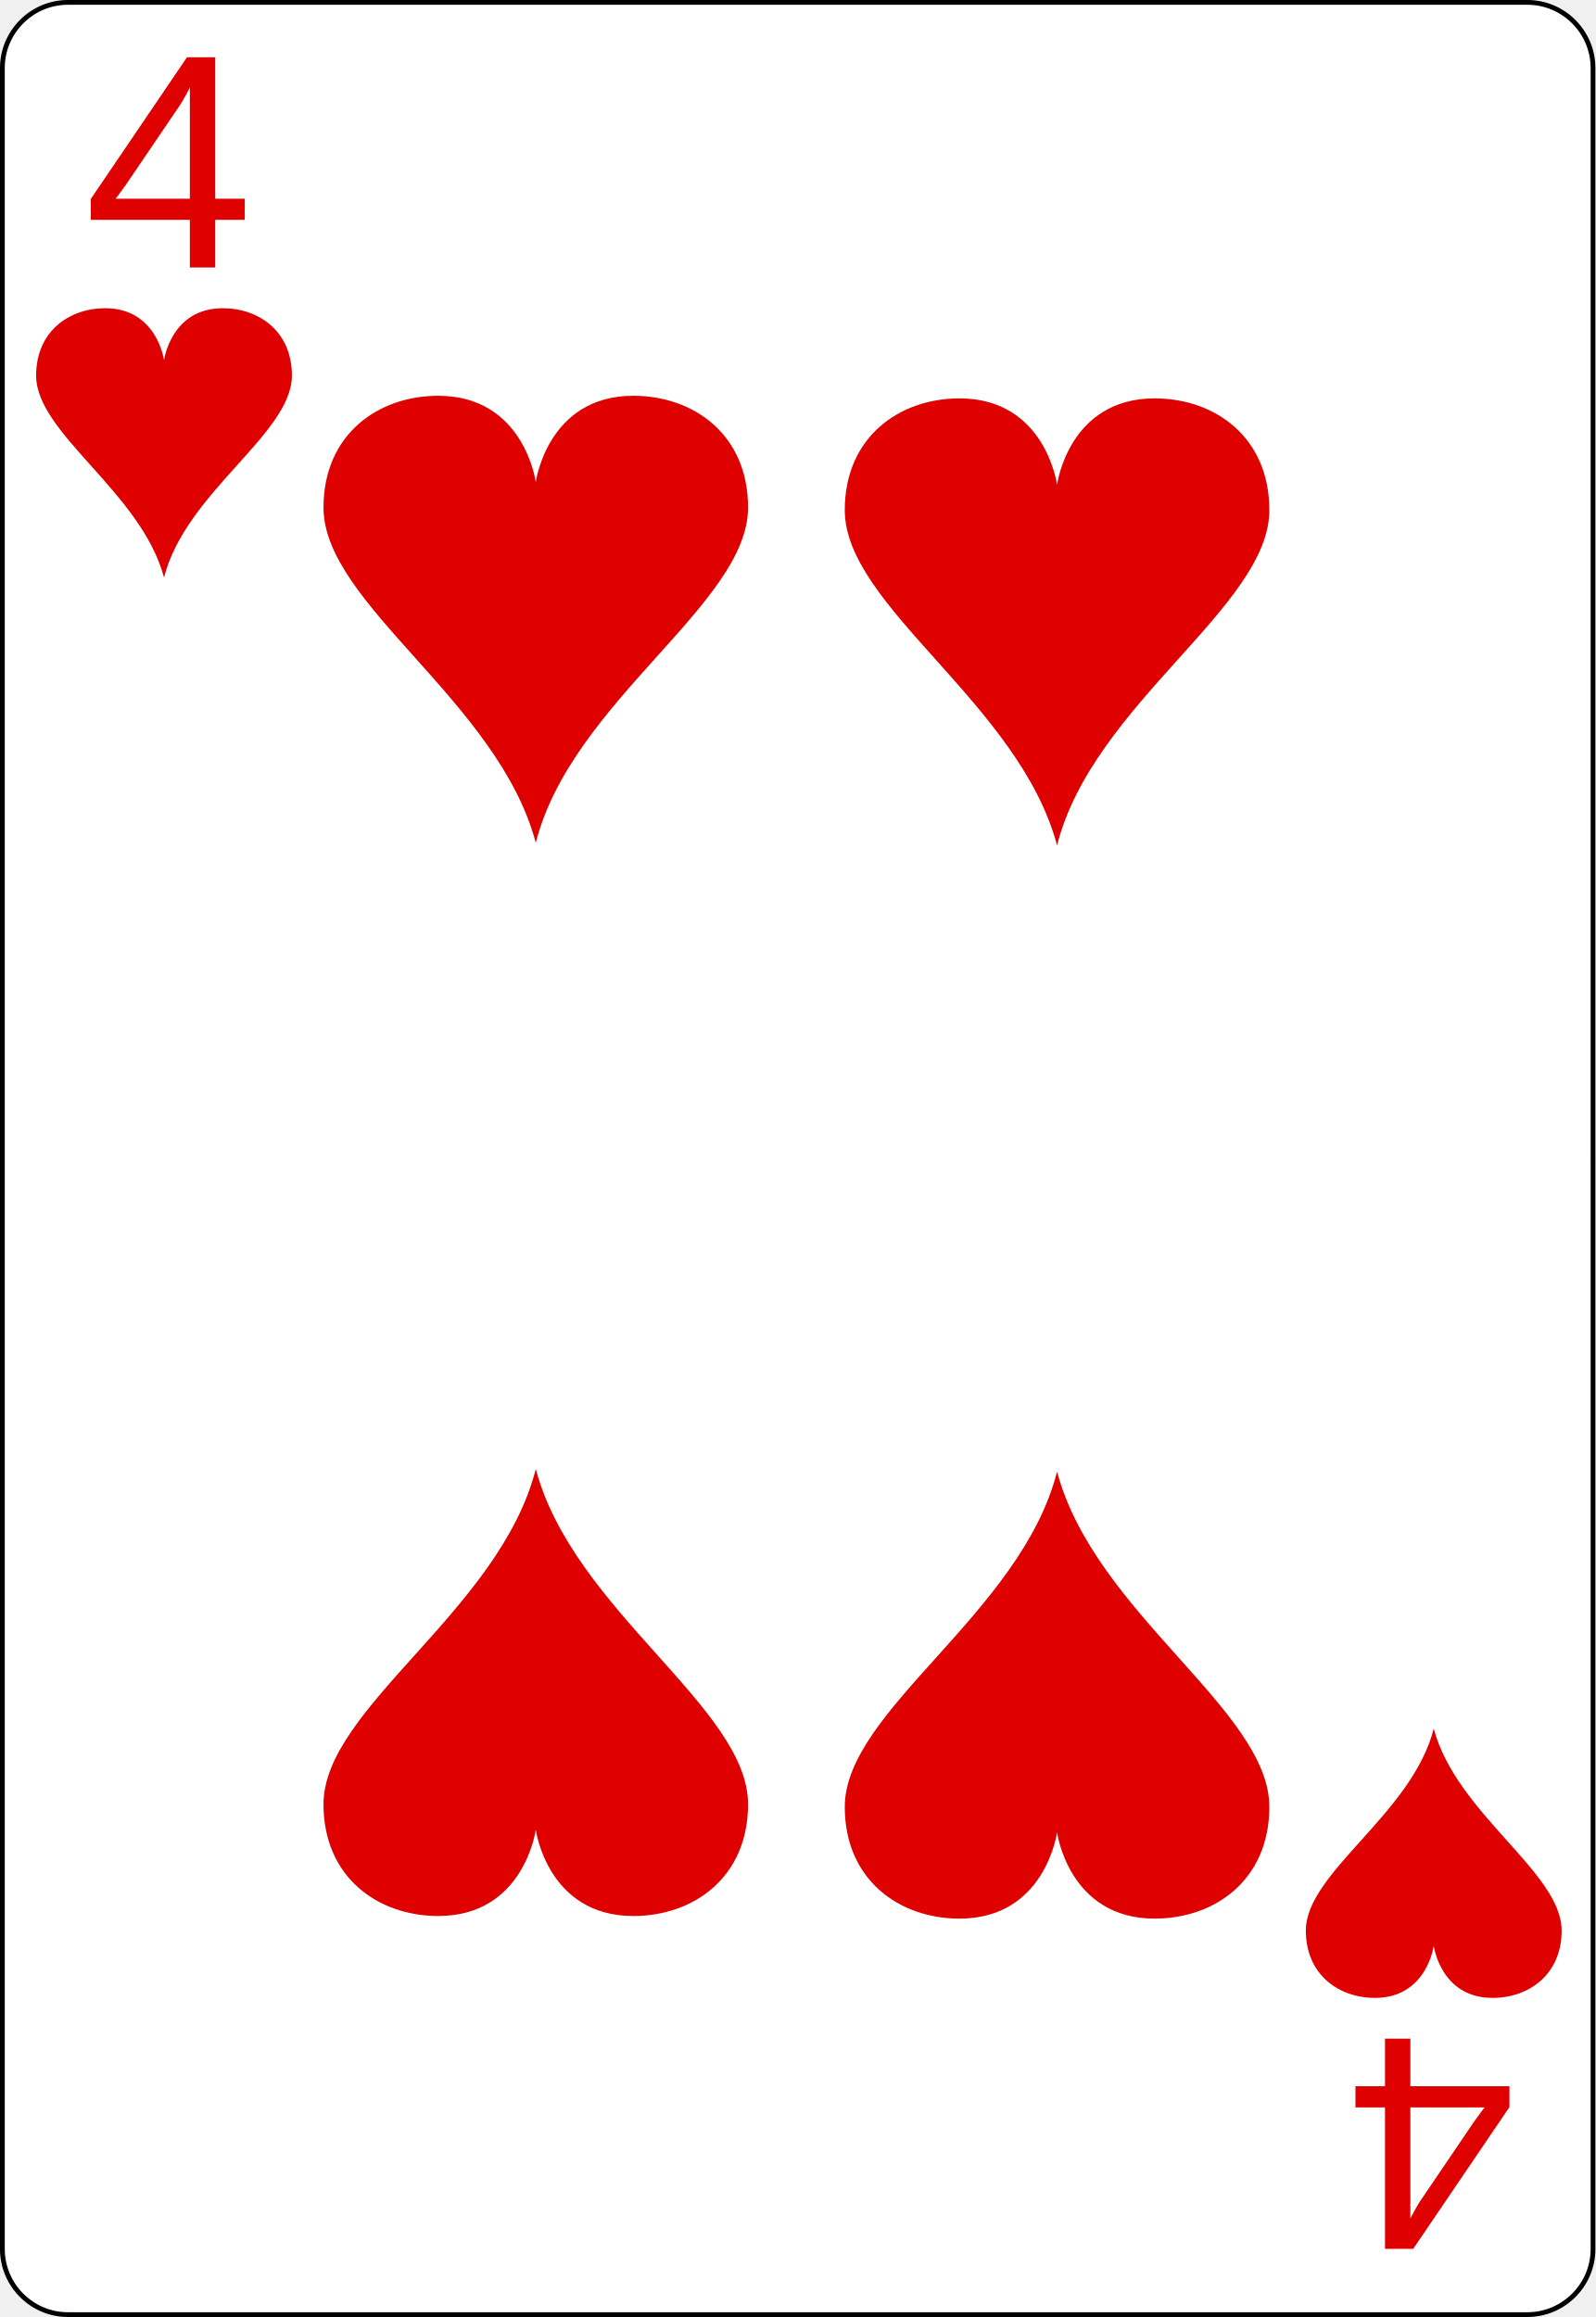
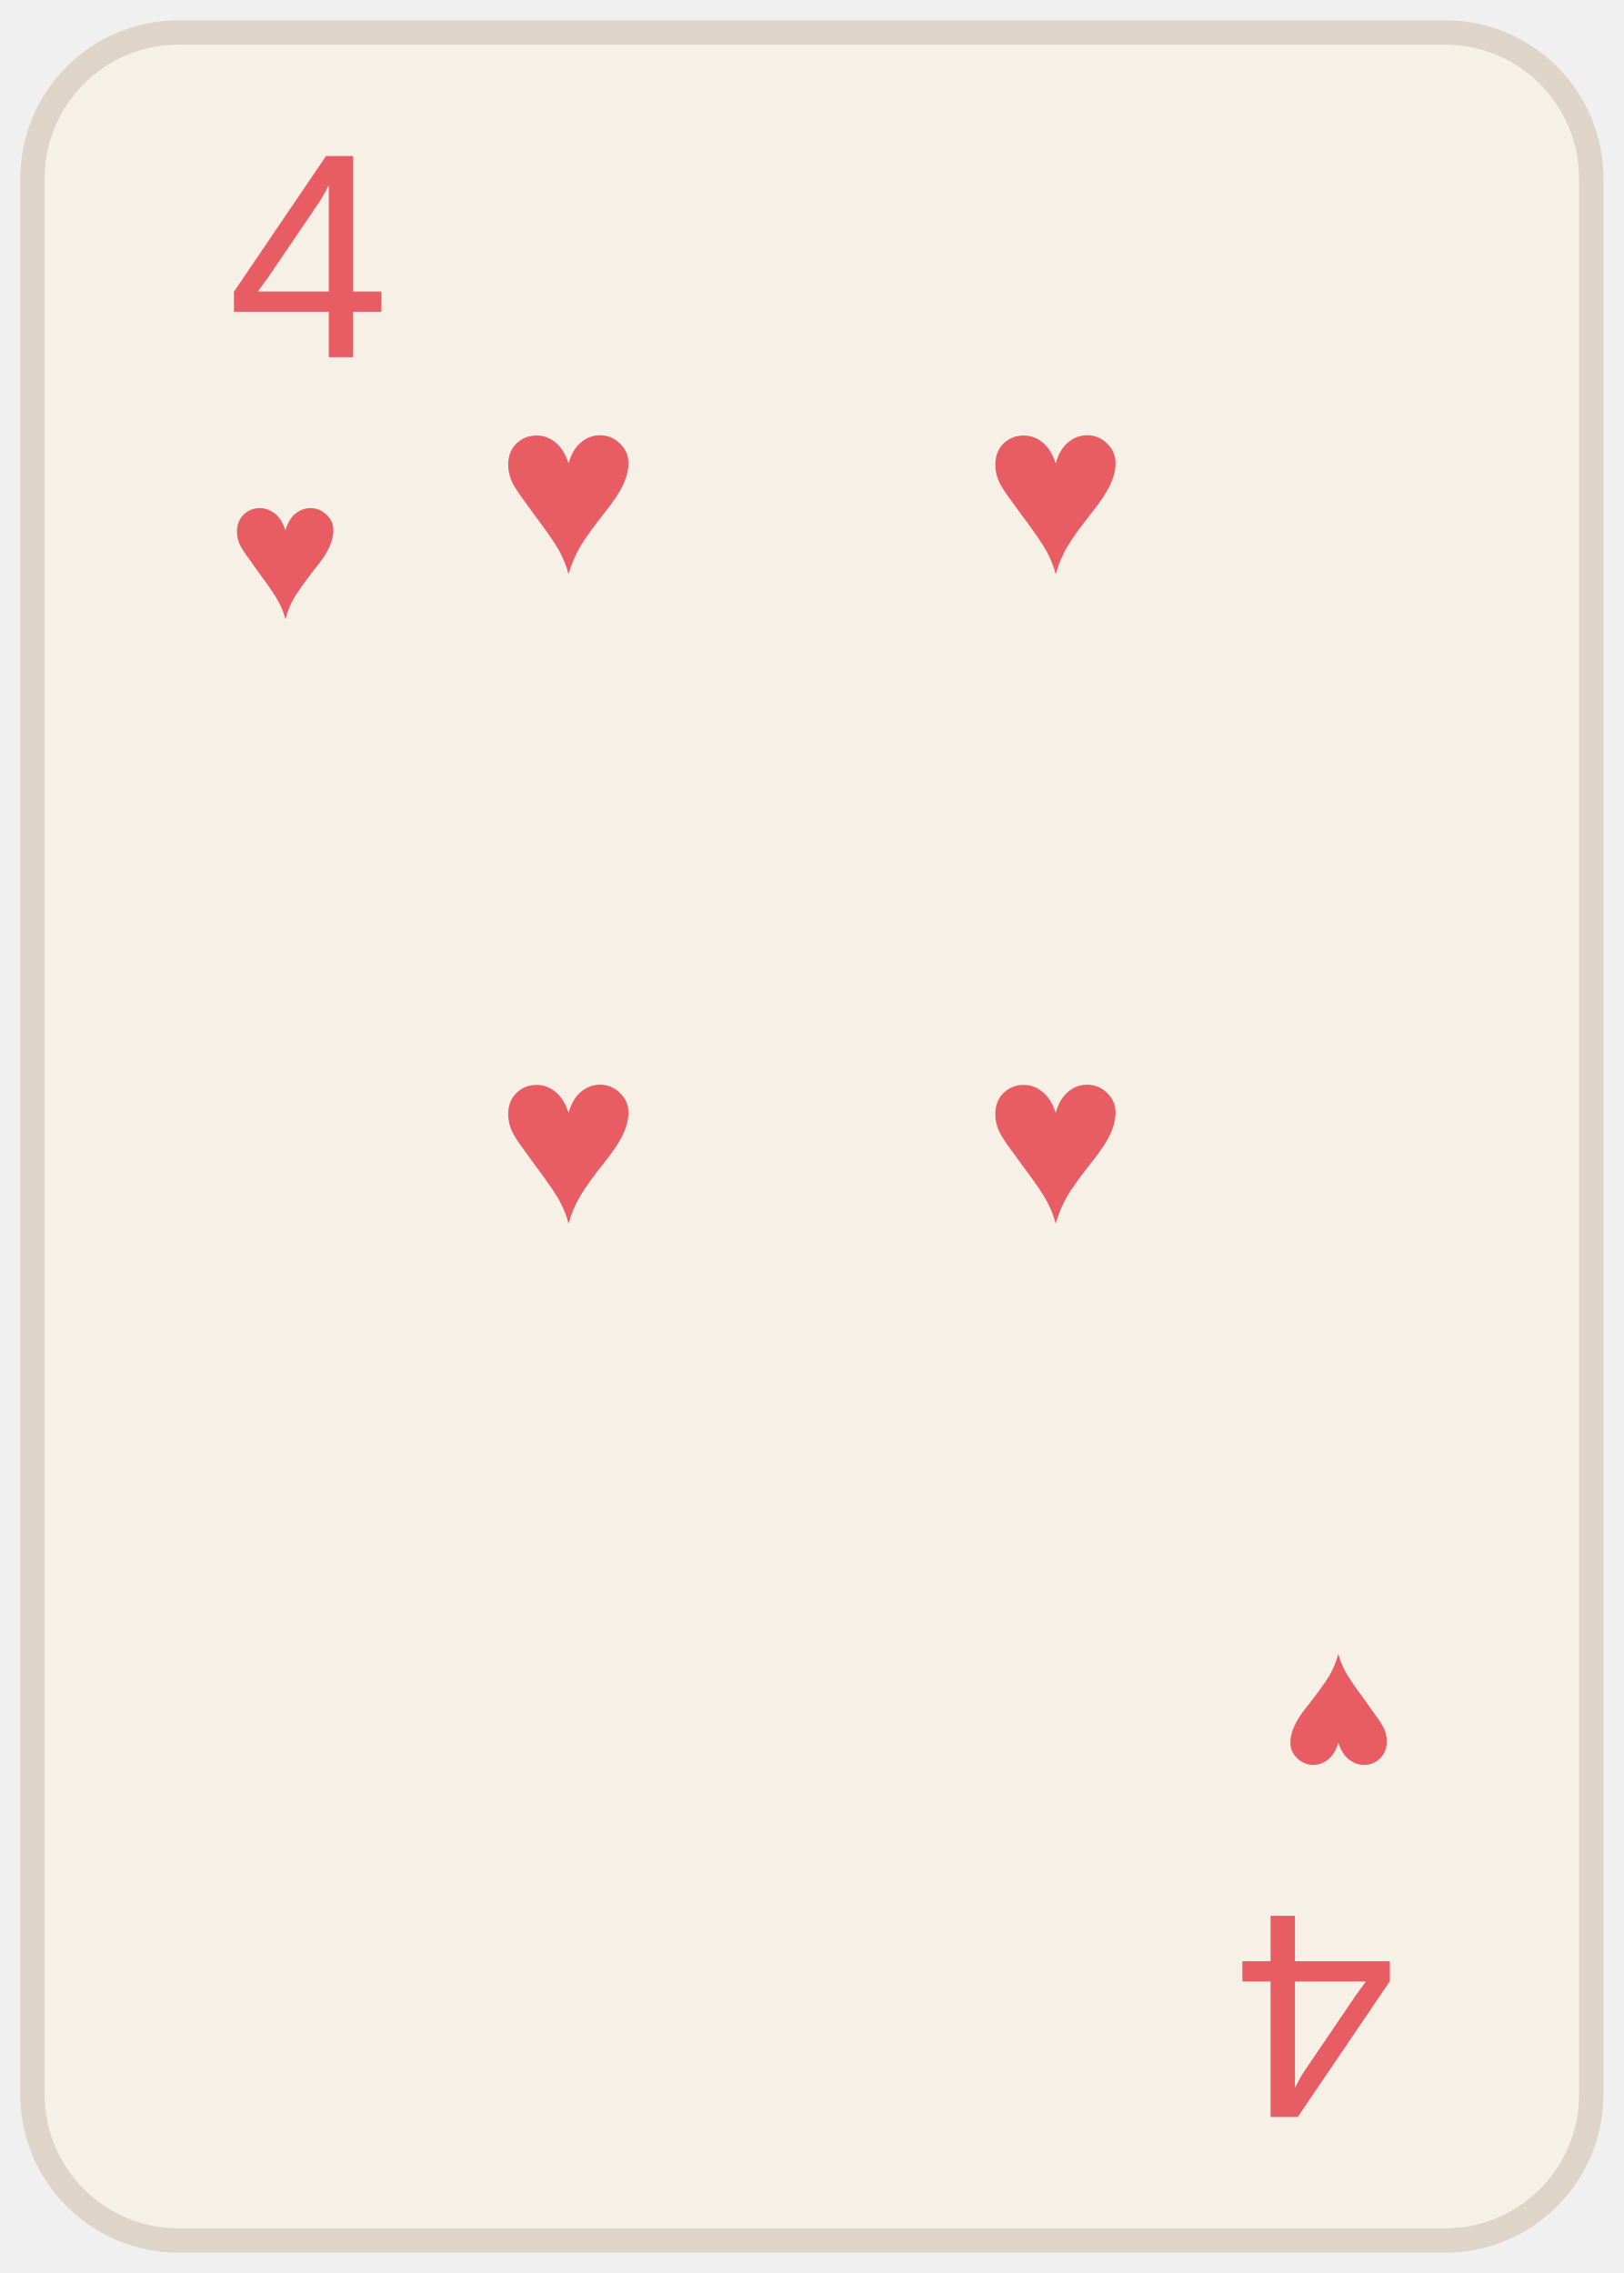
- <svg xmlns="http://www.w3.org/2000/svg" xml:space="preserve" width="222.783" height="323.556" viewBox="0 0 167.087 242.667">
-   <g style="fill-rule:nonzero;clip-rule:nonzero;stroke:#000;stroke-miterlimit:4">
-     <path d="M166.837 235.548c0 3.777-3.087 6.869-6.871 6.869H7.11c-3.775 0-6.861-3.092-6.861-6.87V7.12C.25 3.343 3.336.25 7.11.25h152.856c3.784 0 6.87 3.093 6.87 6.87z" style="fill:#fff;stroke-width:.5" />
+ <svg xmlns="http://www.w3.org/2000/svg" viewBox="0 0 100 140" role="img" aria-label="4 of H">
+   <rect x="2" y="2" width="96" height="136" rx="9" fill="#f7f0e6" stroke="#ded5c8" stroke-width="1.5" />
+   <text x="14" y="22" fill="#e85d63" font-family="Haskoy, -apple-system, Segoe UI, Arial, sans-serif" font-size="18" font-weight="500">4</text>
+   <text x="14" y="38" fill="#e85d63" font-family="Haskoy, -apple-system, Segoe UI, Arial, sans-serif" font-size="12" font-weight="500">♥</text>
+   <g>
+     <text x="35" y="30" text-anchor="middle" dominant-baseline="central" fill="#e85d63" font-family="Haskoy, -apple-system, Segoe UI, Arial, sans-serif" font-size="15" font-weight="500">♥</text>
+     <text x="65" y="30" text-anchor="middle" dominant-baseline="central" fill="#e85d63" font-family="Haskoy, -apple-system, Segoe UI, Arial, sans-serif" font-size="15" font-weight="500">♥</text>
+     <text x="35" y="70" text-anchor="middle" dominant-baseline="central" fill="#e85d63" font-family="Haskoy, -apple-system, Segoe UI, Arial, sans-serif" font-size="15" font-weight="500">♥</text>
+     <text x="65" y="70" text-anchor="middle" dominant-baseline="central" fill="#e85d63" font-family="Haskoy, -apple-system, Segoe UI, Arial, sans-serif" font-size="15" font-weight="500">♥</text>
  </g>
-   <text xml:space="preserve" x="8.775" y="28.013" style="font-size:32px;font-style:normal;font-weight:400;line-height:125%;letter-spacing:0;word-spacing:0;fill:#df0000;fill-opacity:1;stroke:none;font-family:Bitstream Vera Sans">
-     <tspan x="8.775" y="28.013" style="font-style:normal;font-variant:normal;font-weight:400;font-stretch:normal;fill:#df0000;fill-opacity:1;font-family:Arial;-inkscape-font-specification:Arial">4</tspan>
-   </text>
-   <path d="M3.676-9C.433-9 0-5.523 0-5.523S-.433-9-3.676-9C-5.946-9-8-7.441-8-4.5-8-.614-1.42 3.294 0 9 1.352 3.299 8-.614 8-4.5 8-7.441 5.946-9 3.676-9" style="fill:#df0000;fill-opacity:1" transform="matrix(1.6743 0 0 1.567 17.178 46.385)" />
-   <text xml:space="preserve" x="-158.818" y="-213.515" style="font-size:32px;font-style:normal;font-weight:400;line-height:125%;letter-spacing:0;word-spacing:0;fill:#df0000;fill-opacity:1;stroke:none;font-family:Bitstream Vera Sans" transform="scale(-1)">
-     <tspan x="-158.818" y="-213.515" style="font-style:normal;font-variant:normal;font-weight:400;font-stretch:normal;fill:#df0000;fill-opacity:1;font-family:Arial;-inkscape-font-specification:Arial">4</tspan>
-   </text>
-   <path d="M3.676-9C.433-9 0-5.523 0-5.523S-.433-9-3.676-9C-5.946-9-8-7.441-8-4.5-8-.614-1.42 3.294 0 9 1.352 3.299 8-.614 8-4.5 8-7.441 5.946-9 3.676-9" style="fill:#df0000;fill-opacity:1" transform="matrix(-1.6743 0 0 -1.567 150.156 195.143)" />
-   <path d="M3.676-9C.433-9 0-5.523 0-5.523S-.433-9-3.676-9C-5.946-9-8-7.441-8-4.5-8-.614-1.42 3.294 0 9 1.352 3.299 8-.614 8-4.5 8-7.441 5.946-9 3.676-9" style="fill:#df0000;fill-opacity:1" transform="matrix(2.779 0 0 2.60089 56.112 64.86)" />
-   <path d="M3.676-9C.433-9 0-5.523 0-5.523S-.433-9-3.676-9C-5.946-9-8-7.441-8-4.5-8-.614-1.42 3.294 0 9 1.352 3.299 8-.614 8-4.5 8-7.441 5.946-9 3.676-9" style="fill:#df0000;fill-opacity:1" transform="matrix(-2.779 0 0 -2.60089 56.112 177.262)" />
-   <path d="M3.676-9C.433-9 0-5.523 0-5.523S-.433-9-3.676-9C-5.946-9-8-7.441-8-4.5-8-.614-1.42 3.294 0 9 1.352 3.299 8-.614 8-4.5 8-7.441 5.946-9 3.676-9" style="fill:#df0000;fill-opacity:1" transform="matrix(2.779 0 0 2.60089 110.705 65.132)" />
-   <path d="M3.676-9C.433-9 0-5.523 0-5.523S-.433-9-3.676-9C-5.946-9-8-7.441-8-4.5-8-.614-1.42 3.294 0 9 1.352 3.299 8-.614 8-4.5 8-7.441 5.946-9 3.676-9" style="fill:#df0000;fill-opacity:1" transform="matrix(-2.779 0 0 -2.60089 110.705 177.535)" />
+   <g transform="rotate(180 50 70)">
+     <text x="14" y="22" fill="#e85d63" font-family="Haskoy, -apple-system, Segoe UI, Arial, sans-serif" font-size="18" font-weight="500">4</text>
+     <text x="14" y="38" fill="#e85d63" font-family="Haskoy, -apple-system, Segoe UI, Arial, sans-serif" font-size="12" font-weight="500">♥</text>
+   </g>
</svg>
